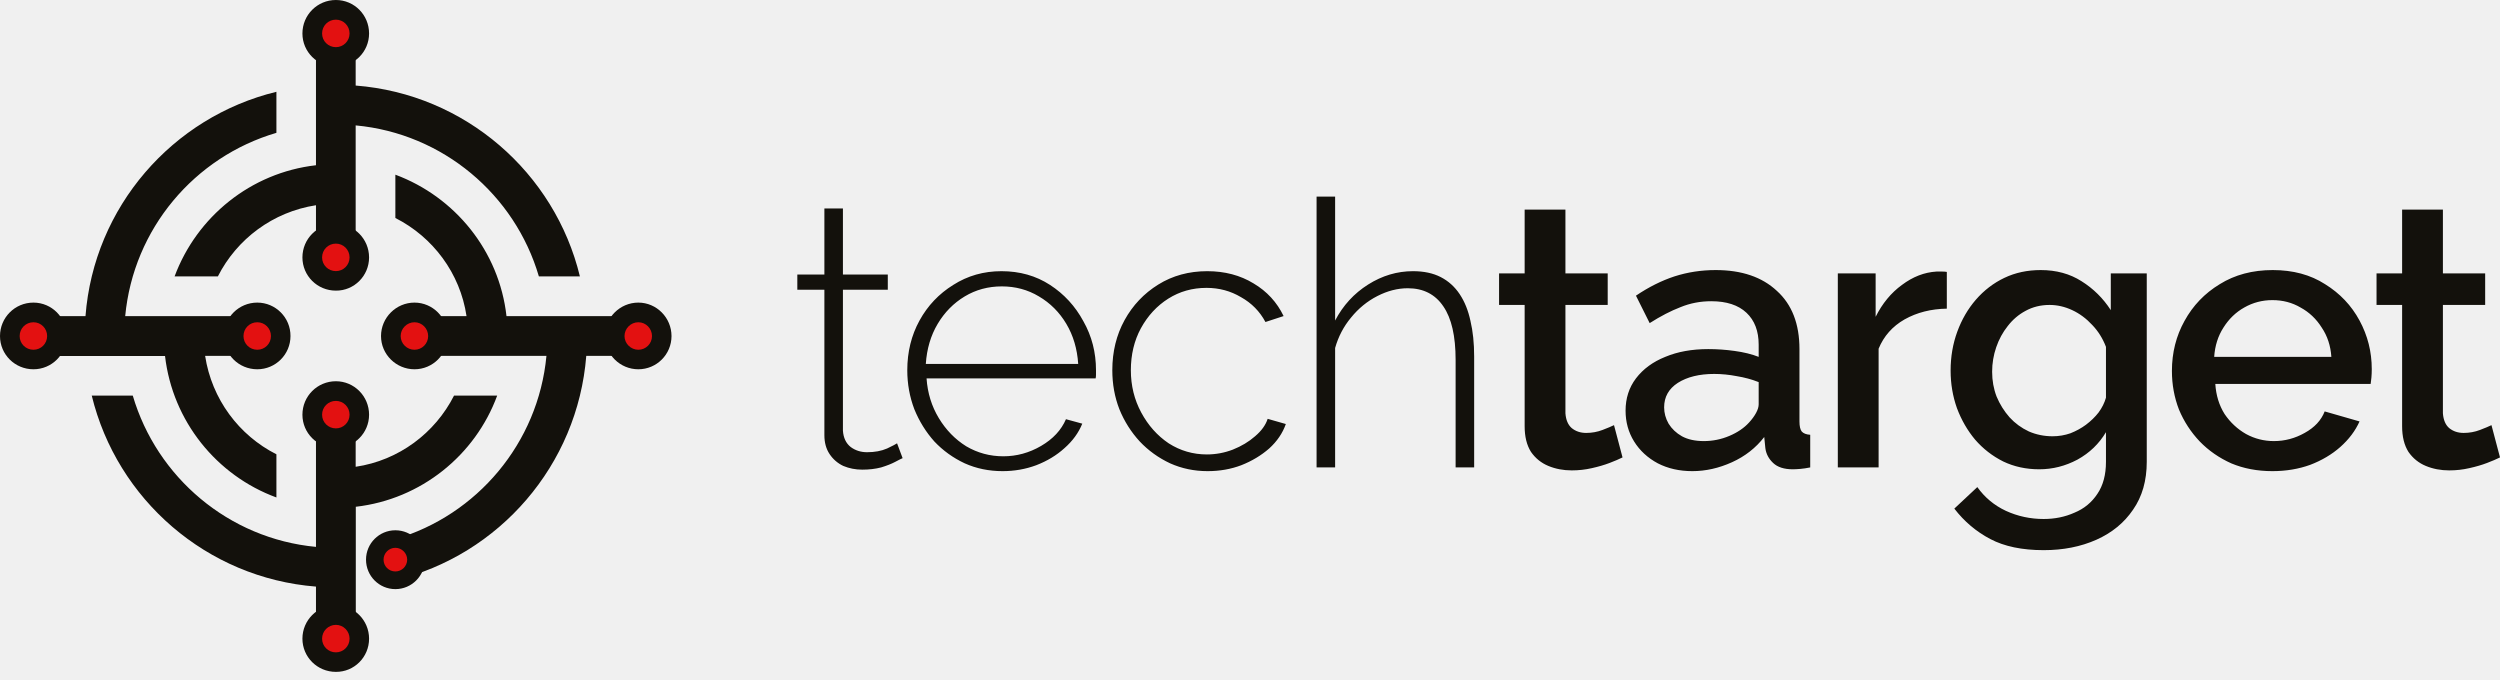
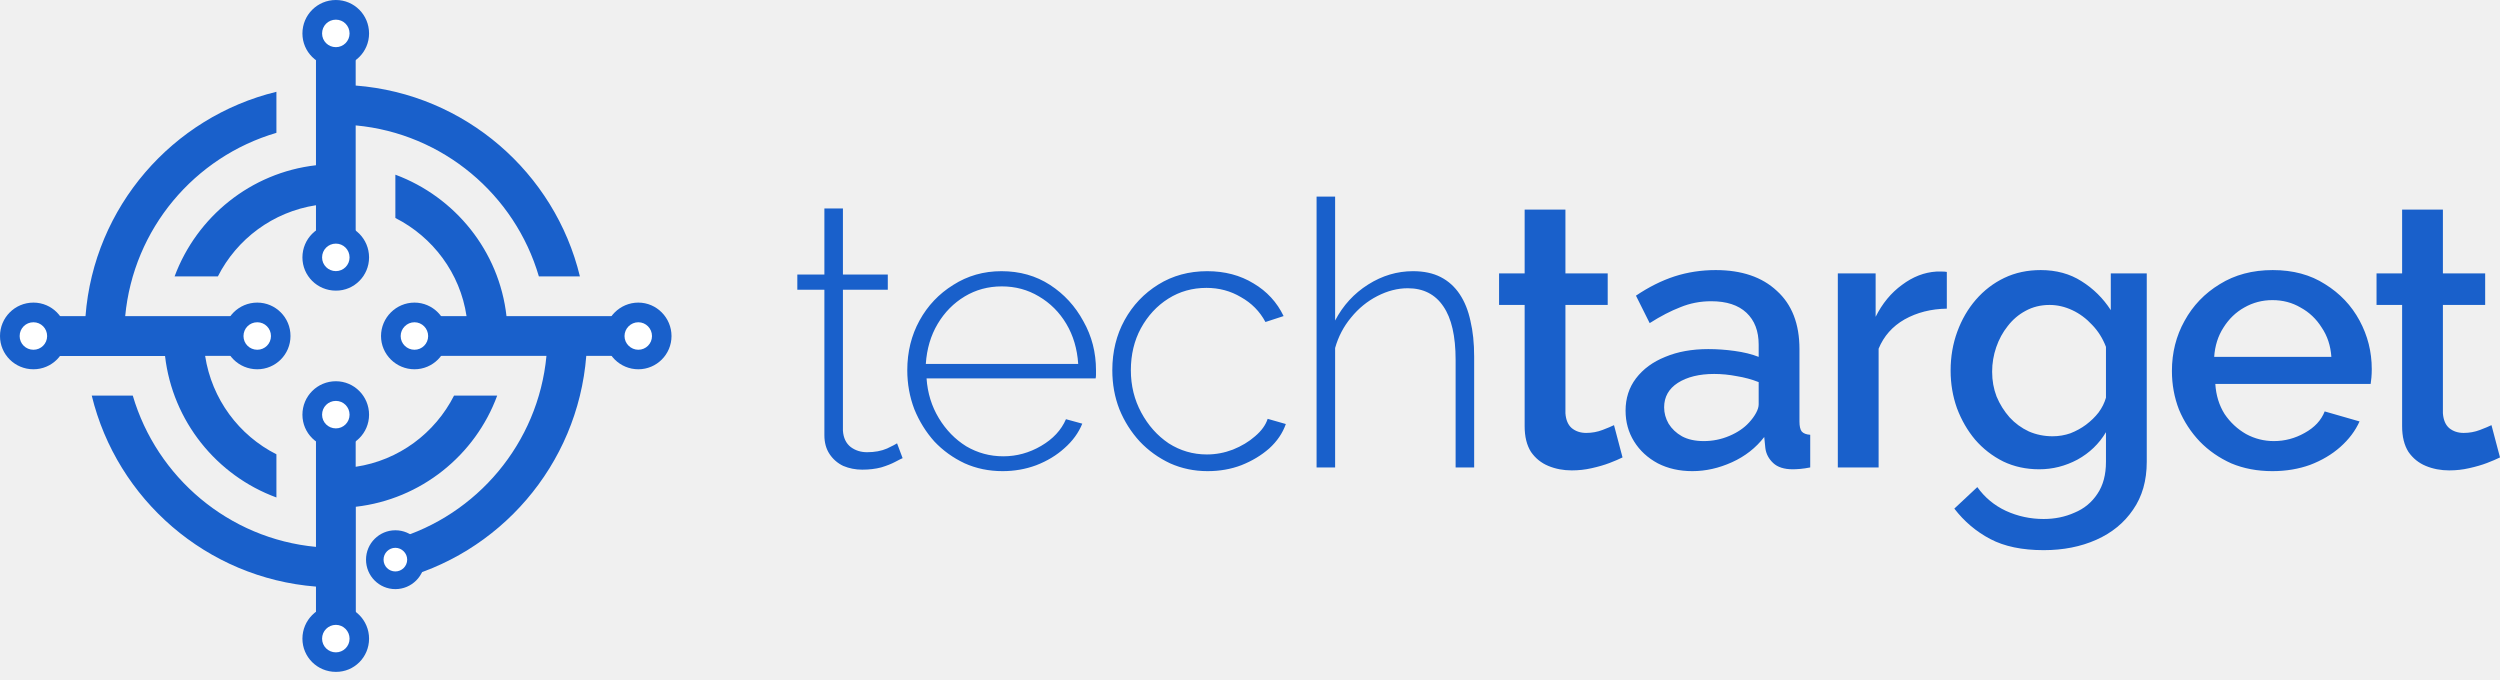
<svg xmlns="http://www.w3.org/2000/svg" width="228" height="62" viewBox="0 0 228 62" fill="none">
-   <path fill-rule="evenodd" clip-rule="evenodd" d="M28.817 53.498C18.852 52.71 10.667 45.551 8.367 36.077H12.108C14.3 43.528 20.85 49.124 28.817 49.876V36.077H32.437V42.57C36.372 41.989 39.678 39.493 41.409 36.077H45.344C43.346 41.517 38.394 45.538 32.449 46.217V49.863V53.498V57.181H28.817V53.498ZM57.149 28.832V32.455H53.468C52.681 42.437 45.514 50.627 36.045 52.916V49.173C43.492 46.992 49.085 40.426 49.836 32.455H36.057V28.832H42.547C41.966 24.907 39.472 21.612 36.057 19.88V15.931C41.494 17.954 45.526 22.884 46.192 28.832H49.836H53.468H57.149ZM28.817 4.119H32.437V7.802C42.414 8.577 50.599 15.749 52.887 25.21H49.146C46.967 17.76 40.404 12.175 32.437 11.436V25.21H28.817V18.717C24.894 19.323 21.601 21.794 19.869 25.21H15.922C17.944 19.771 22.872 15.749 28.817 15.07V11.436V7.802V4.119ZM4.117 32.455V28.832H7.797C8.56 18.862 15.74 10.673 25.209 8.371V12.114C17.738 14.307 12.168 20.861 11.418 28.832H25.209V32.455H18.707C19.312 36.392 21.782 39.699 25.209 41.432V45.369C19.76 43.37 15.74 38.415 15.05 32.467H11.418H7.785H4.117V32.455Z" fill="#13110C" />
-   <path fill-rule="evenodd" clip-rule="evenodd" d="M58.215 33.678C59.886 33.678 61.242 32.322 61.242 30.65C61.242 28.978 59.886 27.597 58.215 27.597C56.544 27.597 55.164 28.966 55.164 30.65C55.176 32.322 56.544 33.678 58.215 33.678Z" fill="#13110C" />
-   <path fill-rule="evenodd" clip-rule="evenodd" d="M58.215 31.898C58.905 31.898 59.462 31.34 59.462 30.65C59.462 29.959 58.905 29.39 58.215 29.39C57.525 29.39 56.956 29.959 56.956 30.65C56.956 31.34 57.537 31.898 58.215 31.898Z" fill="#E31111" />
-   <path fill-rule="evenodd" clip-rule="evenodd" d="M33.66 58.246C33.66 56.575 32.304 55.194 30.633 55.194C28.95 55.194 27.581 56.563 27.581 58.246C27.581 59.918 28.938 61.275 30.633 61.275C32.304 61.287 33.66 59.931 33.66 58.246Z" fill="#13110C" />
-   <path fill-rule="evenodd" clip-rule="evenodd" d="M31.88 58.247C31.88 57.556 31.323 56.987 30.633 56.987C29.931 56.987 29.374 57.556 29.374 58.247C29.374 58.937 29.931 59.495 30.633 59.495C31.323 59.495 31.88 58.937 31.88 58.247Z" fill="#E31111" />
-   <path fill-rule="evenodd" clip-rule="evenodd" d="M3.051 33.678C4.722 33.678 6.078 32.322 6.078 30.65C6.078 28.966 4.722 27.597 3.051 27.597C1.356 27.597 0 28.966 0 30.65C0 32.322 1.356 33.678 3.051 33.678Z" fill="#13110C" />
-   <path fill-rule="evenodd" clip-rule="evenodd" d="M3.051 31.898C3.741 31.898 4.298 31.34 4.298 30.65C4.298 29.947 3.741 29.39 3.051 29.39C2.349 29.39 1.792 29.947 1.792 30.65C1.792 31.34 2.349 31.898 3.051 31.898Z" fill="#E31111" />
-   <path fill-rule="evenodd" clip-rule="evenodd" d="M27.581 3.053C27.581 4.725 28.938 6.081 30.633 6.081C32.304 6.081 33.66 4.725 33.66 3.053C33.66 1.357 32.304 0 30.633 0C28.95 0 27.581 1.357 27.581 3.053Z" fill="#13110C" />
-   <path fill-rule="evenodd" clip-rule="evenodd" d="M29.374 3.053C29.374 3.743 29.931 4.301 30.633 4.301C31.323 4.301 31.88 3.743 31.88 3.053C31.88 2.35 31.323 1.793 30.633 1.793C29.931 1.793 29.374 2.35 29.374 3.053Z" fill="#E31111" />
-   <path fill-rule="evenodd" clip-rule="evenodd" d="M36.057 53.728C37.534 53.728 38.745 52.529 38.745 51.038C38.745 49.56 37.534 48.361 36.057 48.361C34.58 48.361 33.381 49.56 33.381 51.038C33.381 52.529 34.58 53.728 36.057 53.728Z" fill="#13110C" />
-   <path fill-rule="evenodd" clip-rule="evenodd" d="M36.057 52.117C36.638 52.117 37.135 51.644 37.135 51.038C37.135 50.457 36.65 49.96 36.057 49.96C35.464 49.96 34.98 50.445 34.98 51.038C34.98 51.644 35.464 52.117 36.057 52.117Z" fill="#E31111" />
-   <path fill-rule="evenodd" clip-rule="evenodd" d="M37.801 33.678C39.472 33.678 40.828 32.322 40.828 30.65C40.828 28.978 39.472 27.597 37.801 27.597C36.13 27.597 34.749 28.966 34.749 30.65C34.749 32.322 36.13 33.678 37.801 33.678Z" fill="#13110C" />
-   <path fill-rule="evenodd" clip-rule="evenodd" d="M37.801 31.898C38.491 31.898 39.048 31.34 39.048 30.65C39.048 29.959 38.491 29.39 37.801 29.39C37.111 29.39 36.541 29.959 36.541 30.65C36.541 31.34 37.111 31.898 37.801 31.898Z" fill="#E31111" />
-   <path fill-rule="evenodd" clip-rule="evenodd" d="M33.66 23.478C33.66 21.794 32.304 20.425 30.633 20.425C28.95 20.425 27.581 21.782 27.581 23.478C27.581 25.15 28.938 26.506 30.633 26.506C32.304 26.519 33.66 25.15 33.66 23.478Z" fill="#13110C" />
-   <path fill-rule="evenodd" clip-rule="evenodd" d="M31.88 23.478C31.88 22.775 31.323 22.218 30.633 22.218C29.931 22.218 29.374 22.775 29.374 23.478C29.374 24.169 29.931 24.726 30.633 24.726C31.323 24.726 31.88 24.169 31.88 23.478Z" fill="#E31111" />
-   <path fill-rule="evenodd" clip-rule="evenodd" d="M23.465 27.597C21.782 27.597 20.414 28.954 20.414 30.65C20.414 32.322 21.77 33.678 23.465 33.678C25.136 33.678 26.492 32.322 26.492 30.65C26.504 28.966 25.136 27.597 23.465 27.597Z" fill="#13110C" />
-   <path fill-rule="evenodd" clip-rule="evenodd" d="M23.465 29.39C22.763 29.39 22.206 29.947 22.206 30.65C22.206 31.34 22.763 31.898 23.465 31.898C24.155 31.898 24.712 31.34 24.712 30.65C24.712 29.947 24.155 29.39 23.465 29.39Z" fill="#E31111" />
-   <path fill-rule="evenodd" clip-rule="evenodd" d="M27.581 37.822C27.581 39.493 28.938 40.85 30.633 40.85C32.304 40.85 33.66 39.493 33.66 37.822C33.66 36.138 32.304 34.769 30.633 34.769C28.95 34.769 27.581 36.126 27.581 37.822Z" fill="#13110C" />
-   <path fill-rule="evenodd" clip-rule="evenodd" d="M29.374 37.822C29.374 38.512 29.931 39.069 30.633 39.069C31.323 39.069 31.88 38.512 31.88 37.822C31.88 37.119 31.323 36.562 30.633 36.562C29.931 36.562 29.374 37.119 29.374 37.822Z" fill="#E31111" />
-   <path d="M82.319 41.784C82.206 41.829 81.981 41.941 81.643 42.122C81.305 42.302 80.876 42.471 80.358 42.629C79.839 42.765 79.265 42.832 78.633 42.832C78.025 42.832 77.45 42.72 76.909 42.494C76.39 42.246 75.973 41.885 75.658 41.411C75.342 40.938 75.184 40.363 75.184 39.686V26.423H72.716V25.036H75.184V19.014H76.875V25.036H80.967V26.423H76.875V39.28C76.92 39.934 77.157 40.43 77.585 40.769C78.013 41.084 78.509 41.242 79.073 41.242C79.772 41.242 80.38 41.13 80.899 40.904C81.417 40.656 81.722 40.498 81.812 40.43L82.319 41.784ZM91.434 42.968C90.194 42.968 89.044 42.731 87.985 42.257C86.925 41.761 86.001 41.096 85.212 40.261C84.446 39.404 83.837 38.423 83.386 37.318C82.958 36.19 82.744 35.006 82.744 33.765C82.744 32.096 83.116 30.585 83.86 29.232C84.603 27.878 85.629 26.796 86.937 25.984C88.244 25.149 89.71 24.732 91.332 24.732C93.001 24.732 94.477 25.149 95.762 25.984C97.047 26.818 98.062 27.923 98.805 29.299C99.572 30.653 99.955 32.141 99.955 33.765C99.955 33.901 99.955 34.036 99.955 34.171C99.955 34.306 99.944 34.419 99.921 34.51H84.502C84.592 35.84 84.964 37.047 85.618 38.13C86.272 39.212 87.106 40.069 88.12 40.701C89.157 41.31 90.284 41.614 91.502 41.614C92.719 41.614 93.869 41.299 94.951 40.667C96.033 40.036 96.788 39.224 97.216 38.231L98.704 38.637C98.366 39.472 97.825 40.216 97.081 40.87C96.36 41.524 95.503 42.043 94.511 42.426C93.542 42.787 92.516 42.968 91.434 42.968ZM84.434 33.19H98.332C98.242 31.814 97.881 30.596 97.25 29.536C96.619 28.476 95.785 27.641 94.748 27.032C93.733 26.423 92.606 26.119 91.366 26.119C90.126 26.119 88.999 26.423 87.985 27.032C86.971 27.641 86.148 28.476 85.516 29.536C84.885 30.596 84.525 31.814 84.434 33.19ZM110.133 42.968C108.916 42.968 107.778 42.731 106.718 42.257C105.659 41.761 104.734 41.096 103.945 40.261C103.156 39.404 102.536 38.423 102.086 37.318C101.657 36.212 101.443 35.028 101.443 33.765C101.443 32.074 101.815 30.551 102.559 29.198C103.303 27.844 104.329 26.762 105.636 25.95C106.944 25.138 108.431 24.732 110.1 24.732C111.7 24.732 113.109 25.104 114.326 25.848C115.544 26.57 116.457 27.562 117.065 28.826L115.409 29.367C114.89 28.397 114.146 27.641 113.177 27.1C112.23 26.536 111.182 26.254 110.032 26.254C108.747 26.254 107.586 26.581 106.549 27.235C105.512 27.89 104.678 28.792 104.047 29.942C103.438 31.07 103.134 32.344 103.134 33.765C103.134 35.164 103.449 36.449 104.081 37.622C104.712 38.795 105.546 39.731 106.583 40.43C107.642 41.107 108.803 41.445 110.066 41.445C110.877 41.445 111.666 41.299 112.433 41.005C113.222 40.69 113.898 40.284 114.462 39.788C115.048 39.291 115.431 38.761 115.611 38.197L117.268 38.671C116.975 39.505 116.468 40.25 115.747 40.904C115.025 41.535 114.18 42.043 113.211 42.426C112.264 42.787 111.238 42.968 110.133 42.968ZM134.443 42.629H132.752V32.818C132.752 30.653 132.38 29.029 131.636 27.946C130.893 26.841 129.81 26.288 128.39 26.288C127.466 26.288 126.542 26.525 125.617 26.999C124.693 27.472 123.893 28.126 123.217 28.961C122.54 29.773 122.056 30.698 121.763 31.735V42.629H120.072V17.931H121.763V29.232C122.484 27.856 123.487 26.762 124.772 25.95C126.057 25.138 127.421 24.732 128.864 24.732C129.856 24.732 130.701 24.912 131.4 25.273C132.099 25.634 132.673 26.153 133.124 26.829C133.575 27.506 133.902 28.318 134.105 29.265C134.33 30.213 134.443 31.295 134.443 32.513V42.629ZM147.975 41.716C147.659 41.874 147.265 42.043 146.791 42.223C146.318 42.404 145.777 42.562 145.168 42.697C144.582 42.832 143.973 42.9 143.342 42.9C142.576 42.9 141.866 42.765 141.212 42.494C140.558 42.223 140.028 41.795 139.623 41.208C139.239 40.599 139.048 39.821 139.048 38.874V27.811H136.715V24.935H139.048V19.116H142.767V24.935H146.622V27.811H142.767V37.69C142.812 38.299 143.004 38.75 143.342 39.043C143.703 39.336 144.142 39.483 144.661 39.483C145.179 39.483 145.675 39.393 146.149 39.212C146.622 39.032 146.972 38.885 147.197 38.773L147.975 41.716ZM148.252 37.453C148.252 36.325 148.568 35.344 149.199 34.51C149.853 33.652 150.743 32.998 151.87 32.547C152.997 32.074 154.305 31.837 155.793 31.837C156.582 31.837 157.382 31.893 158.194 32.006C159.028 32.119 159.76 32.299 160.391 32.547V31.431C160.391 30.19 160.019 29.22 159.276 28.521C158.532 27.822 157.461 27.472 156.063 27.472C155.071 27.472 154.136 27.653 153.257 28.014C152.377 28.352 151.442 28.837 150.45 29.468L149.199 26.965C150.371 26.175 151.543 25.589 152.716 25.205C153.91 24.822 155.161 24.63 156.469 24.63C158.836 24.63 160.696 25.262 162.048 26.525C163.423 27.765 164.111 29.536 164.111 31.837V38.434C164.111 38.863 164.179 39.167 164.314 39.348C164.472 39.528 164.731 39.63 165.092 39.652V42.629C164.754 42.697 164.449 42.742 164.179 42.765C163.908 42.787 163.683 42.799 163.502 42.799C162.713 42.799 162.116 42.607 161.71 42.223C161.304 41.84 161.068 41.389 161 40.87L160.899 39.855C160.132 40.848 159.152 41.614 157.957 42.156C156.762 42.697 155.556 42.968 154.339 42.968C153.166 42.968 152.118 42.731 151.194 42.257C150.27 41.761 149.548 41.096 149.03 40.261C148.511 39.427 148.252 38.49 148.252 37.453ZM159.512 38.536C159.783 38.242 159.997 37.949 160.155 37.656C160.313 37.363 160.391 37.103 160.391 36.878V34.848C159.76 34.6 159.095 34.419 158.396 34.306C157.698 34.171 157.01 34.103 156.334 34.103C154.981 34.103 153.877 34.374 153.02 34.916C152.186 35.457 151.769 36.201 151.769 37.148C151.769 37.667 151.904 38.163 152.175 38.637C152.468 39.111 152.873 39.494 153.392 39.788C153.933 40.081 154.598 40.227 155.387 40.227C156.198 40.227 156.976 40.069 157.72 39.754C158.464 39.438 159.061 39.032 159.512 38.536ZM177.55 28.149C176.108 28.172 174.823 28.498 173.696 29.13C172.591 29.762 171.802 30.653 171.329 31.803V42.629H167.609V24.935H171.058V28.893C171.667 27.675 172.467 26.705 173.459 25.984C174.451 25.239 175.499 24.833 176.604 24.766C176.829 24.766 177.009 24.766 177.145 24.766C177.302 24.766 177.438 24.777 177.55 24.799V28.149ZM185.978 42.799C184.783 42.799 183.69 42.562 182.698 42.088C181.706 41.592 180.849 40.926 180.128 40.092C179.429 39.257 178.877 38.299 178.471 37.216C178.088 36.133 177.896 34.994 177.896 33.799C177.896 32.536 178.099 31.352 178.505 30.247C178.91 29.141 179.474 28.172 180.195 27.337C180.939 26.48 181.807 25.814 182.799 25.341C183.791 24.867 184.896 24.63 186.113 24.63C187.533 24.63 188.773 24.969 189.833 25.645C190.915 26.322 191.805 27.202 192.504 28.284V24.935H195.784V42.122C195.784 43.836 195.367 45.291 194.533 46.486C193.721 47.682 192.605 48.595 191.185 49.227C189.765 49.858 188.164 50.174 186.383 50.174C184.422 50.174 182.799 49.836 181.514 49.159C180.229 48.483 179.136 47.558 178.234 46.385L180.331 44.423C181.007 45.37 181.875 46.092 182.934 46.588C184.016 47.084 185.166 47.332 186.383 47.332C187.398 47.332 188.333 47.141 189.19 46.757C190.069 46.396 190.768 45.821 191.287 45.032C191.805 44.265 192.064 43.295 192.064 42.122V39.415C191.433 40.475 190.565 41.31 189.461 41.919C188.356 42.505 187.195 42.799 185.978 42.799ZM187.195 39.788C187.759 39.788 188.3 39.697 188.818 39.517C189.337 39.314 189.81 39.054 190.238 38.739C190.689 38.4 191.072 38.028 191.388 37.622C191.704 37.194 191.929 36.742 192.064 36.269V31.634C191.771 30.867 191.354 30.201 190.813 29.638C190.272 29.051 189.663 28.6 188.987 28.284C188.311 27.968 187.623 27.811 186.924 27.811C186.113 27.811 185.38 27.991 184.727 28.352C184.095 28.69 183.554 29.153 183.103 29.739C182.653 30.303 182.303 30.946 182.055 31.668C181.807 32.389 181.683 33.134 181.683 33.901C181.683 34.712 181.819 35.468 182.089 36.167C182.382 36.867 182.777 37.498 183.273 38.062C183.768 38.603 184.355 39.032 185.031 39.348C185.707 39.641 186.429 39.788 187.195 39.788ZM207.243 42.968C205.868 42.968 204.617 42.731 203.49 42.257C202.385 41.761 201.427 41.096 200.616 40.261C199.804 39.404 199.173 38.434 198.722 37.352C198.294 36.246 198.079 35.073 198.079 33.833C198.079 32.164 198.463 30.641 199.229 29.265C199.996 27.867 201.066 26.75 202.442 25.916C203.817 25.059 205.428 24.63 207.277 24.63C209.126 24.63 210.715 25.059 212.045 25.916C213.397 26.75 214.446 27.856 215.19 29.232C215.933 30.607 216.305 32.085 216.305 33.664C216.305 33.934 216.294 34.194 216.272 34.442C216.249 34.667 216.227 34.859 216.204 35.017H202.036C202.103 36.054 202.385 36.968 202.881 37.758C203.4 38.524 204.053 39.133 204.842 39.584C205.631 40.013 206.477 40.227 207.378 40.227C208.37 40.227 209.306 39.979 210.185 39.483C211.087 38.987 211.695 38.333 212.011 37.521L215.19 38.434C214.806 39.291 214.22 40.069 213.431 40.769C212.665 41.445 211.752 41.987 210.692 42.393C209.633 42.776 208.483 42.968 207.243 42.968ZM201.934 32.547H212.62C212.552 31.532 212.259 30.641 211.741 29.874C211.245 29.085 210.602 28.476 209.813 28.047C209.047 27.596 208.19 27.371 207.243 27.371C206.319 27.371 205.462 27.596 204.673 28.047C203.907 28.476 203.276 29.085 202.78 29.874C202.284 30.641 202.002 31.532 201.934 32.547ZM228 41.716C227.684 41.874 227.29 42.043 226.816 42.223C226.343 42.404 225.802 42.562 225.193 42.697C224.607 42.832 223.999 42.9 223.367 42.9C222.601 42.9 221.891 42.765 221.237 42.494C220.583 42.223 220.054 41.795 219.648 41.208C219.265 40.599 219.073 39.821 219.073 38.874V27.811H216.74V24.935H219.073V19.116H222.793V24.935H226.647V27.811H222.793V37.69C222.838 38.299 223.029 38.75 223.367 39.043C223.728 39.336 224.168 39.483 224.686 39.483C225.205 39.483 225.701 39.393 226.174 39.212C226.647 39.032 226.997 38.885 227.222 38.773L228 41.716Z" fill="#13110C" />
+   <g clip-path="url(#clip0_8_92)">
+     <path fill-rule="evenodd" clip-rule="evenodd" d="M28.817 53.498C18.852 52.71 10.668 45.551 8.367 36.077H12.108C14.3 43.528 20.85 49.125 28.817 49.876V36.077H32.438V42.571C36.373 41.989 39.678 39.494 41.41 36.077H45.345C43.347 41.517 38.395 45.539 32.45 46.217V49.864V53.498V57.181H28.817V53.498ZM57.15 28.833V32.455H53.469C52.682 42.437 45.514 50.627 36.046 52.916V49.173C43.492 46.992 49.086 40.426 49.837 32.455H36.058V28.833H42.548C41.967 24.908 39.472 21.613 36.058 19.88V15.931C41.494 17.954 45.526 22.884 46.192 28.833H49.837H53.469H57.15ZM28.817 4.119H32.438V7.802C42.414 8.577 50.599 15.749 52.888 25.21H49.146C46.967 17.76 40.405 12.175 32.438 11.436V25.21H28.817V18.717C24.894 19.323 21.601 21.794 19.87 25.21H15.922C17.944 19.771 22.872 15.749 28.817 15.071V11.436V7.802V4.119ZM4.117 32.455V28.833H7.798C8.561 18.863 15.741 10.673 25.209 8.371V12.115C17.739 14.307 12.169 20.861 11.418 28.833H25.209V32.455H18.707C19.313 36.392 21.783 39.7 25.209 41.432V45.369C19.761 43.37 15.741 38.415 15.051 32.467H11.418H7.786H4.117V32.455Z" fill="#1960CB" />
+     <path fill-rule="evenodd" clip-rule="evenodd" d="M58.215 33.678C59.886 33.678 61.242 32.321 61.242 30.649C61.242 28.978 59.886 27.597 58.215 27.597C56.544 27.597 55.164 28.966 55.164 30.649C55.176 32.321 56.544 33.678 58.215 33.678Z" fill="#1960CB" />
+     <path fill-rule="evenodd" clip-rule="evenodd" d="M58.215 31.898C58.905 31.898 59.462 31.34 59.462 30.65C59.462 29.959 58.905 29.39 58.215 29.39C57.525 29.39 56.956 29.959 56.956 30.65C56.956 31.34 57.537 31.898 58.215 31.898Z" fill="white" />
+     <path fill-rule="evenodd" clip-rule="evenodd" d="M33.659 58.246C33.659 56.575 32.303 55.193 30.632 55.193C28.949 55.193 27.581 56.562 27.581 58.246C27.581 59.918 28.937 61.275 30.632 61.275C32.303 61.287 33.659 59.93 33.659 58.246Z" fill="#1960CB" />
+     <path fill-rule="evenodd" clip-rule="evenodd" d="M31.88 58.247C31.88 57.556 31.323 56.987 30.633 56.987C29.931 56.987 29.374 57.556 29.374 58.247C29.374 58.937 29.931 59.495 30.633 59.495C31.323 59.495 31.88 58.937 31.88 58.247Z" fill="white" />
+     <path fill-rule="evenodd" clip-rule="evenodd" d="M3.051 33.678C4.722 33.678 6.078 32.321 6.078 30.649C6.078 28.966 4.722 27.597 3.051 27.597C1.356 27.597 0 28.966 0 30.649C0 32.321 1.356 33.678 3.051 33.678Z" fill="#1960CB" />
+     <path fill-rule="evenodd" clip-rule="evenodd" d="M3.051 31.898C3.741 31.898 4.298 31.34 4.298 30.65C4.298 29.947 3.741 29.39 3.051 29.39C2.349 29.39 1.792 29.947 1.792 30.65C1.792 31.34 2.349 31.898 3.051 31.898Z" fill="white" />
+     <path fill-rule="evenodd" clip-rule="evenodd" d="M27.581 3.053C27.581 4.725 28.937 6.081 30.632 6.081C32.303 6.081 33.659 4.725 33.659 3.053C33.659 1.357 32.303 0 30.632 0C28.949 0 27.581 1.357 27.581 3.053Z" fill="#1960CB" />
+     <path fill-rule="evenodd" clip-rule="evenodd" d="M29.374 3.053C29.374 3.743 29.931 4.301 30.633 4.301C31.323 4.301 31.88 3.743 31.88 3.053C31.88 2.35 31.323 1.793 30.633 1.793C29.931 1.793 29.374 2.35 29.374 3.053Z" fill="white" />
+     <path fill-rule="evenodd" clip-rule="evenodd" d="M36.057 53.728C37.534 53.728 38.745 52.529 38.745 51.038C38.745 49.561 37.534 48.361 36.057 48.361C34.58 48.361 33.381 49.561 33.381 51.038C33.381 52.529 34.58 53.728 36.057 53.728Z" fill="#1960CB" />
+     <path fill-rule="evenodd" clip-rule="evenodd" d="M36.057 52.116C36.638 52.116 37.135 51.644 37.135 51.038C37.135 50.457 36.65 49.96 36.057 49.96C35.464 49.96 34.98 50.445 34.98 51.038C34.98 51.644 35.464 52.116 36.057 52.116Z" fill="white" />
+     <path fill-rule="evenodd" clip-rule="evenodd" d="M37.8 33.678C39.471 33.678 40.827 32.321 40.827 30.649C40.827 28.978 39.471 27.597 37.8 27.597C36.129 27.597 34.749 28.966 34.749 30.649C34.749 32.321 36.129 33.678 37.8 33.678Z" fill="#1960CB" />
+     <path fill-rule="evenodd" clip-rule="evenodd" d="M37.8 31.898C38.49 31.898 39.047 31.34 39.047 30.65C39.047 29.959 38.49 29.39 37.8 29.39C37.11 29.39 36.541 29.959 36.541 30.65C36.541 31.34 37.11 31.898 37.8 31.898Z" fill="white" />
+     <path fill-rule="evenodd" clip-rule="evenodd" d="M33.659 23.478C33.659 21.794 32.303 20.425 30.632 20.425C28.949 20.425 27.581 21.782 27.581 23.478C27.581 25.149 28.937 26.506 30.632 26.506C32.303 26.518 33.659 25.149 33.659 23.478Z" fill="#1960CB" />
+     <path fill-rule="evenodd" clip-rule="evenodd" d="M31.88 23.478C31.88 22.775 31.323 22.218 30.633 22.218C29.931 22.218 29.374 22.775 29.374 23.478C29.374 24.168 29.931 24.726 30.633 24.726C31.323 24.726 31.88 24.168 31.88 23.478Z" fill="white" />
+     <path fill-rule="evenodd" clip-rule="evenodd" d="M23.465 27.597C21.782 27.597 20.414 28.953 20.414 30.649C20.414 32.321 21.77 33.678 23.465 33.678C25.136 33.678 26.492 32.321 26.492 30.649C26.504 28.966 25.136 27.597 23.465 27.597Z" fill="#1960CB" />
+     <path fill-rule="evenodd" clip-rule="evenodd" d="M23.465 29.39C22.763 29.39 22.206 29.947 22.206 30.65C22.206 31.34 22.763 31.898 23.465 31.898C24.155 31.898 24.712 31.34 24.712 30.65C24.712 29.947 24.155 29.39 23.465 29.39Z" fill="white" />
+     <path fill-rule="evenodd" clip-rule="evenodd" d="M27.581 37.822C27.581 39.493 28.937 40.85 30.632 40.85C32.303 40.85 33.659 39.493 33.659 37.822C33.659 36.138 32.303 34.769 30.632 34.769C28.949 34.769 27.581 36.125 27.581 37.822Z" fill="#1960CB" />
+     <path fill-rule="evenodd" clip-rule="evenodd" d="M29.374 37.822C29.374 38.512 29.931 39.069 30.633 39.069C31.323 39.069 31.88 38.512 31.88 37.822C31.88 37.119 31.323 36.562 30.633 36.562C29.931 36.562 29.374 37.119 29.374 37.822Z" fill="white" />
+     <path d="M82.319 41.784C82.206 41.829 81.981 41.942 81.643 42.122C81.305 42.303 80.876 42.472 80.358 42.63C79.839 42.765 79.265 42.833 78.633 42.833C78.025 42.833 77.45 42.72 76.909 42.494C76.39 42.246 75.973 41.885 75.658 41.412C75.342 40.938 75.184 40.363 75.184 39.686V26.424H72.716V25.037H75.184V19.014H76.875V25.037H80.967V26.424H76.875V39.28C76.92 39.934 77.157 40.431 77.585 40.769C78.013 41.085 78.509 41.242 79.073 41.242C79.772 41.242 80.38 41.13 80.899 40.904C81.417 40.656 81.722 40.498 81.812 40.431L82.319 41.784ZM91.434 42.968C90.194 42.968 89.044 42.731 87.985 42.258C86.925 41.761 86.001 41.096 85.212 40.261C84.446 39.404 83.837 38.423 83.386 37.318C82.958 36.19 82.744 35.006 82.744 33.765C82.744 32.096 83.116 30.585 83.86 29.232C84.603 27.878 85.629 26.796 86.937 25.984C88.244 25.149 89.71 24.732 91.332 24.732C93.001 24.732 94.477 25.149 95.762 25.984C97.047 26.818 98.062 27.924 98.805 29.299C99.572 30.653 99.955 32.141 99.955 33.765C99.955 33.901 99.955 34.036 99.955 34.171C99.955 34.307 99.944 34.419 99.921 34.51H84.502C84.592 35.84 84.964 37.047 85.618 38.13C86.272 39.212 87.106 40.07 88.12 40.701C89.157 41.31 90.284 41.615 91.502 41.615C92.719 41.615 93.869 41.299 94.951 40.667C96.033 40.036 96.788 39.224 97.216 38.231L98.704 38.637C98.366 39.472 97.825 40.216 97.081 40.87C96.36 41.524 95.503 42.043 94.511 42.427C93.542 42.788 92.516 42.968 91.434 42.968ZM84.434 33.19H98.332C98.242 31.814 97.881 30.596 97.25 29.536C96.619 28.476 95.785 27.642 94.748 27.033C93.733 26.424 92.606 26.119 91.366 26.119C90.126 26.119 88.999 26.424 87.985 27.033C86.971 27.642 86.148 28.476 85.516 29.536C84.885 30.596 84.525 31.814 84.434 33.19ZM110.133 42.968C108.916 42.968 107.778 42.731 106.718 42.258C105.659 41.761 104.734 41.096 103.945 40.261C103.156 39.404 102.536 38.423 102.086 37.318C101.657 36.213 101.443 35.029 101.443 33.765C101.443 32.074 101.815 30.551 102.559 29.198C103.303 27.845 104.329 26.762 105.636 25.95C106.944 25.138 108.431 24.732 110.1 24.732C111.7 24.732 113.109 25.104 114.326 25.849C115.544 26.57 116.457 27.563 117.065 28.826L115.409 29.367C114.89 28.397 114.146 27.642 113.177 27.1C112.23 26.536 111.182 26.255 110.032 26.255C108.747 26.255 107.586 26.581 106.549 27.236C105.512 27.89 104.678 28.792 104.047 29.942C103.438 31.07 103.134 32.344 103.134 33.765C103.134 35.164 103.449 36.45 104.081 37.622C104.712 38.795 105.546 39.731 106.583 40.431C107.642 41.107 108.803 41.446 110.066 41.446C110.877 41.446 111.666 41.299 112.433 41.006C113.222 40.69 113.898 40.284 114.462 39.788C115.048 39.291 115.431 38.761 115.611 38.197L117.268 38.671C116.975 39.506 116.468 40.25 115.747 40.904C115.025 41.536 114.18 42.043 113.211 42.427C112.264 42.788 111.238 42.968 110.133 42.968ZM134.443 42.63H132.752V32.818C132.752 30.653 132.38 29.029 131.636 27.946C130.893 26.841 129.81 26.288 128.39 26.288C127.466 26.288 126.542 26.525 125.617 26.999C124.693 27.473 123.893 28.127 123.217 28.961C122.54 29.773 122.056 30.698 121.763 31.735V42.63H120.072V17.932H121.763V29.232C122.484 27.856 123.487 26.762 124.772 25.95C126.057 25.138 127.421 24.732 128.864 24.732C129.856 24.732 130.701 24.912 131.4 25.273C132.099 25.634 132.673 26.153 133.124 26.83C133.575 27.506 133.902 28.318 134.105 29.266C134.33 30.213 134.443 31.296 134.443 32.514V42.63ZM147.975 41.716C147.659 41.874 147.265 42.043 146.791 42.224C146.318 42.404 145.777 42.562 145.168 42.697C144.582 42.833 143.973 42.9 143.342 42.9C142.576 42.9 141.866 42.765 141.212 42.494C140.558 42.224 140.028 41.795 139.623 41.209C139.239 40.6 139.048 39.822 139.048 38.874V27.811H136.715V24.935H139.048V19.116H142.767V24.935H146.622V27.811H142.767V37.69C142.812 38.299 143.004 38.75 143.342 39.043C143.703 39.337 144.142 39.483 144.661 39.483C145.179 39.483 145.675 39.393 146.149 39.212C146.622 39.032 146.972 38.885 147.197 38.773L147.975 41.716ZM148.252 37.453C148.252 36.325 148.568 35.344 149.199 34.51C149.853 33.653 150.743 32.998 151.87 32.547C152.997 32.074 154.305 31.837 155.793 31.837C156.582 31.837 157.382 31.893 158.194 32.006C159.028 32.119 159.76 32.299 160.391 32.547V31.431C160.391 30.19 160.019 29.221 159.276 28.521C158.532 27.822 157.461 27.473 156.063 27.473C155.071 27.473 154.136 27.653 153.257 28.014C152.377 28.352 151.442 28.837 150.45 29.469L149.199 26.965C150.371 26.175 151.543 25.589 152.716 25.206C153.91 24.822 155.161 24.631 156.469 24.631C158.836 24.631 160.696 25.262 162.048 26.525C163.423 27.766 164.111 29.536 164.111 31.837V38.434C164.111 38.863 164.179 39.167 164.314 39.348C164.472 39.528 164.731 39.63 165.092 39.652V42.63C164.754 42.697 164.449 42.742 164.179 42.765C163.908 42.788 163.683 42.799 163.502 42.799C162.713 42.799 162.116 42.607 161.71 42.224C161.304 41.84 161.068 41.389 161 40.87L160.899 39.855C160.132 40.848 159.152 41.615 157.957 42.156C156.762 42.697 155.556 42.968 154.339 42.968C153.166 42.968 152.118 42.731 151.194 42.258C150.27 41.761 149.548 41.096 149.03 40.261C148.511 39.427 148.252 38.491 148.252 37.453ZM159.512 38.536C159.783 38.243 159.997 37.949 160.155 37.656C160.313 37.363 160.391 37.104 160.391 36.878V34.848C159.76 34.6 159.095 34.419 158.396 34.307C157.698 34.171 157.01 34.104 156.334 34.104C154.981 34.104 153.877 34.374 153.02 34.916C152.186 35.457 151.769 36.201 151.769 37.149C151.769 37.667 151.904 38.164 152.175 38.637C152.468 39.111 152.873 39.494 153.392 39.788C153.933 40.081 154.598 40.227 155.387 40.227C156.198 40.227 156.976 40.07 157.72 39.754C158.464 39.438 159.061 39.032 159.512 38.536ZM177.55 28.149C176.108 28.172 174.823 28.499 173.696 29.13C172.591 29.762 171.802 30.653 171.329 31.803V42.63H167.609V24.935H171.058V28.893C171.667 27.675 172.467 26.706 173.459 25.984C174.451 25.239 175.499 24.834 176.604 24.766C176.829 24.766 177.009 24.766 177.145 24.766C177.302 24.766 177.438 24.777 177.55 24.8V28.149ZM185.978 42.799C184.783 42.799 183.69 42.562 182.698 42.088C181.706 41.592 180.849 40.927 180.128 40.092C179.429 39.258 178.877 38.299 178.471 37.216C178.088 36.134 177.896 34.995 177.896 33.799C177.896 32.536 178.099 31.352 178.505 30.247C178.91 29.142 179.474 28.172 180.195 27.337C180.939 26.48 181.807 25.815 182.799 25.341C183.791 24.867 184.896 24.631 186.113 24.631C187.533 24.631 188.773 24.969 189.833 25.645C190.915 26.322 191.805 27.202 192.504 28.284V24.935H195.784V42.122C195.784 43.836 195.367 45.291 194.533 46.487C193.721 47.682 192.605 48.596 191.185 49.227C189.765 49.859 188.164 50.174 186.383 50.174C184.422 50.174 182.799 49.836 181.514 49.159C180.229 48.483 179.136 47.558 178.234 46.385L180.331 44.423C181.007 45.37 181.875 46.092 182.934 46.588C184.016 47.084 185.166 47.332 186.383 47.332C187.398 47.332 188.333 47.141 189.19 46.757C190.069 46.396 190.768 45.821 191.287 45.032C191.805 44.265 192.064 43.295 192.064 42.122V39.416C191.433 40.476 190.565 41.31 189.461 41.919C188.356 42.506 187.195 42.799 185.978 42.799ZM187.195 39.788C187.759 39.788 188.3 39.697 188.818 39.517C189.337 39.314 189.81 39.055 190.238 38.739C190.689 38.401 191.072 38.028 191.388 37.622C191.704 37.194 191.929 36.743 192.064 36.269V31.634C191.771 30.867 191.354 30.202 190.813 29.638C190.272 29.051 189.663 28.6 188.987 28.284C188.311 27.969 187.623 27.811 186.924 27.811C186.113 27.811 185.38 27.991 184.727 28.352C184.095 28.69 183.554 29.153 183.103 29.739C182.653 30.303 182.303 30.946 182.055 31.668C181.807 32.389 181.683 33.134 181.683 33.901C181.683 34.713 181.819 35.468 182.089 36.167C182.382 36.867 182.777 37.498 183.273 38.062C183.768 38.603 184.355 39.032 185.031 39.348C185.707 39.641 186.429 39.788 187.195 39.788ZM207.243 42.968C205.868 42.968 204.617 42.731 203.49 42.258C202.385 41.761 201.427 41.096 200.616 40.261C199.804 39.404 199.173 38.434 198.722 37.352C198.294 36.246 198.079 35.074 198.079 33.833C198.079 32.164 198.463 30.642 199.229 29.266C199.996 27.867 201.066 26.751 202.442 25.916C203.817 25.059 205.428 24.631 207.277 24.631C209.126 24.631 210.715 25.059 212.045 25.916C213.397 26.751 214.446 27.856 215.19 29.232C215.933 30.608 216.305 32.085 216.305 33.664C216.305 33.935 216.294 34.194 216.272 34.442C216.249 34.668 216.227 34.859 216.204 35.017H202.036C202.103 36.055 202.385 36.968 202.881 37.758C203.4 38.525 204.053 39.133 204.842 39.585C205.631 40.013 206.477 40.227 207.378 40.227C208.37 40.227 209.306 39.979 210.185 39.483C211.087 38.987 211.695 38.333 212.011 37.521L215.19 38.434C214.806 39.291 214.22 40.07 213.431 40.769C212.665 41.446 211.752 41.987 210.692 42.393C209.633 42.776 208.483 42.968 207.243 42.968ZM201.934 32.547H212.62C212.552 31.532 212.259 30.642 211.741 29.875C211.245 29.085 210.602 28.476 209.813 28.048C209.047 27.596 208.19 27.371 207.243 27.371C206.319 27.371 205.462 27.596 204.673 28.048C203.907 28.476 203.276 29.085 202.78 29.875C202.284 30.642 202.002 31.532 201.934 32.547ZM228 41.716C227.684 41.874 227.29 42.043 226.816 42.224C226.343 42.404 225.802 42.562 225.193 42.697C224.607 42.833 223.999 42.9 223.367 42.9C222.601 42.9 221.891 42.765 221.237 42.494C220.583 42.224 220.054 41.795 219.648 41.209C219.265 40.6 219.073 39.822 219.073 38.874V27.811H216.74V24.935H219.073V19.116H222.793V24.935H226.647V27.811H222.793V37.69C222.838 38.299 223.029 38.75 223.367 39.043C223.728 39.337 224.168 39.483 224.686 39.483C225.205 39.483 225.701 39.393 226.174 39.212C226.647 39.032 226.997 38.885 227.222 38.773L228 41.716Z" fill="#1960CB" />
+   </g>
+   <defs>
+     <clipPath id="clip0_8_92">
+       <rect width="228" height="62" fill="white" />
+     </clipPath>
+   </defs>
</svg>
